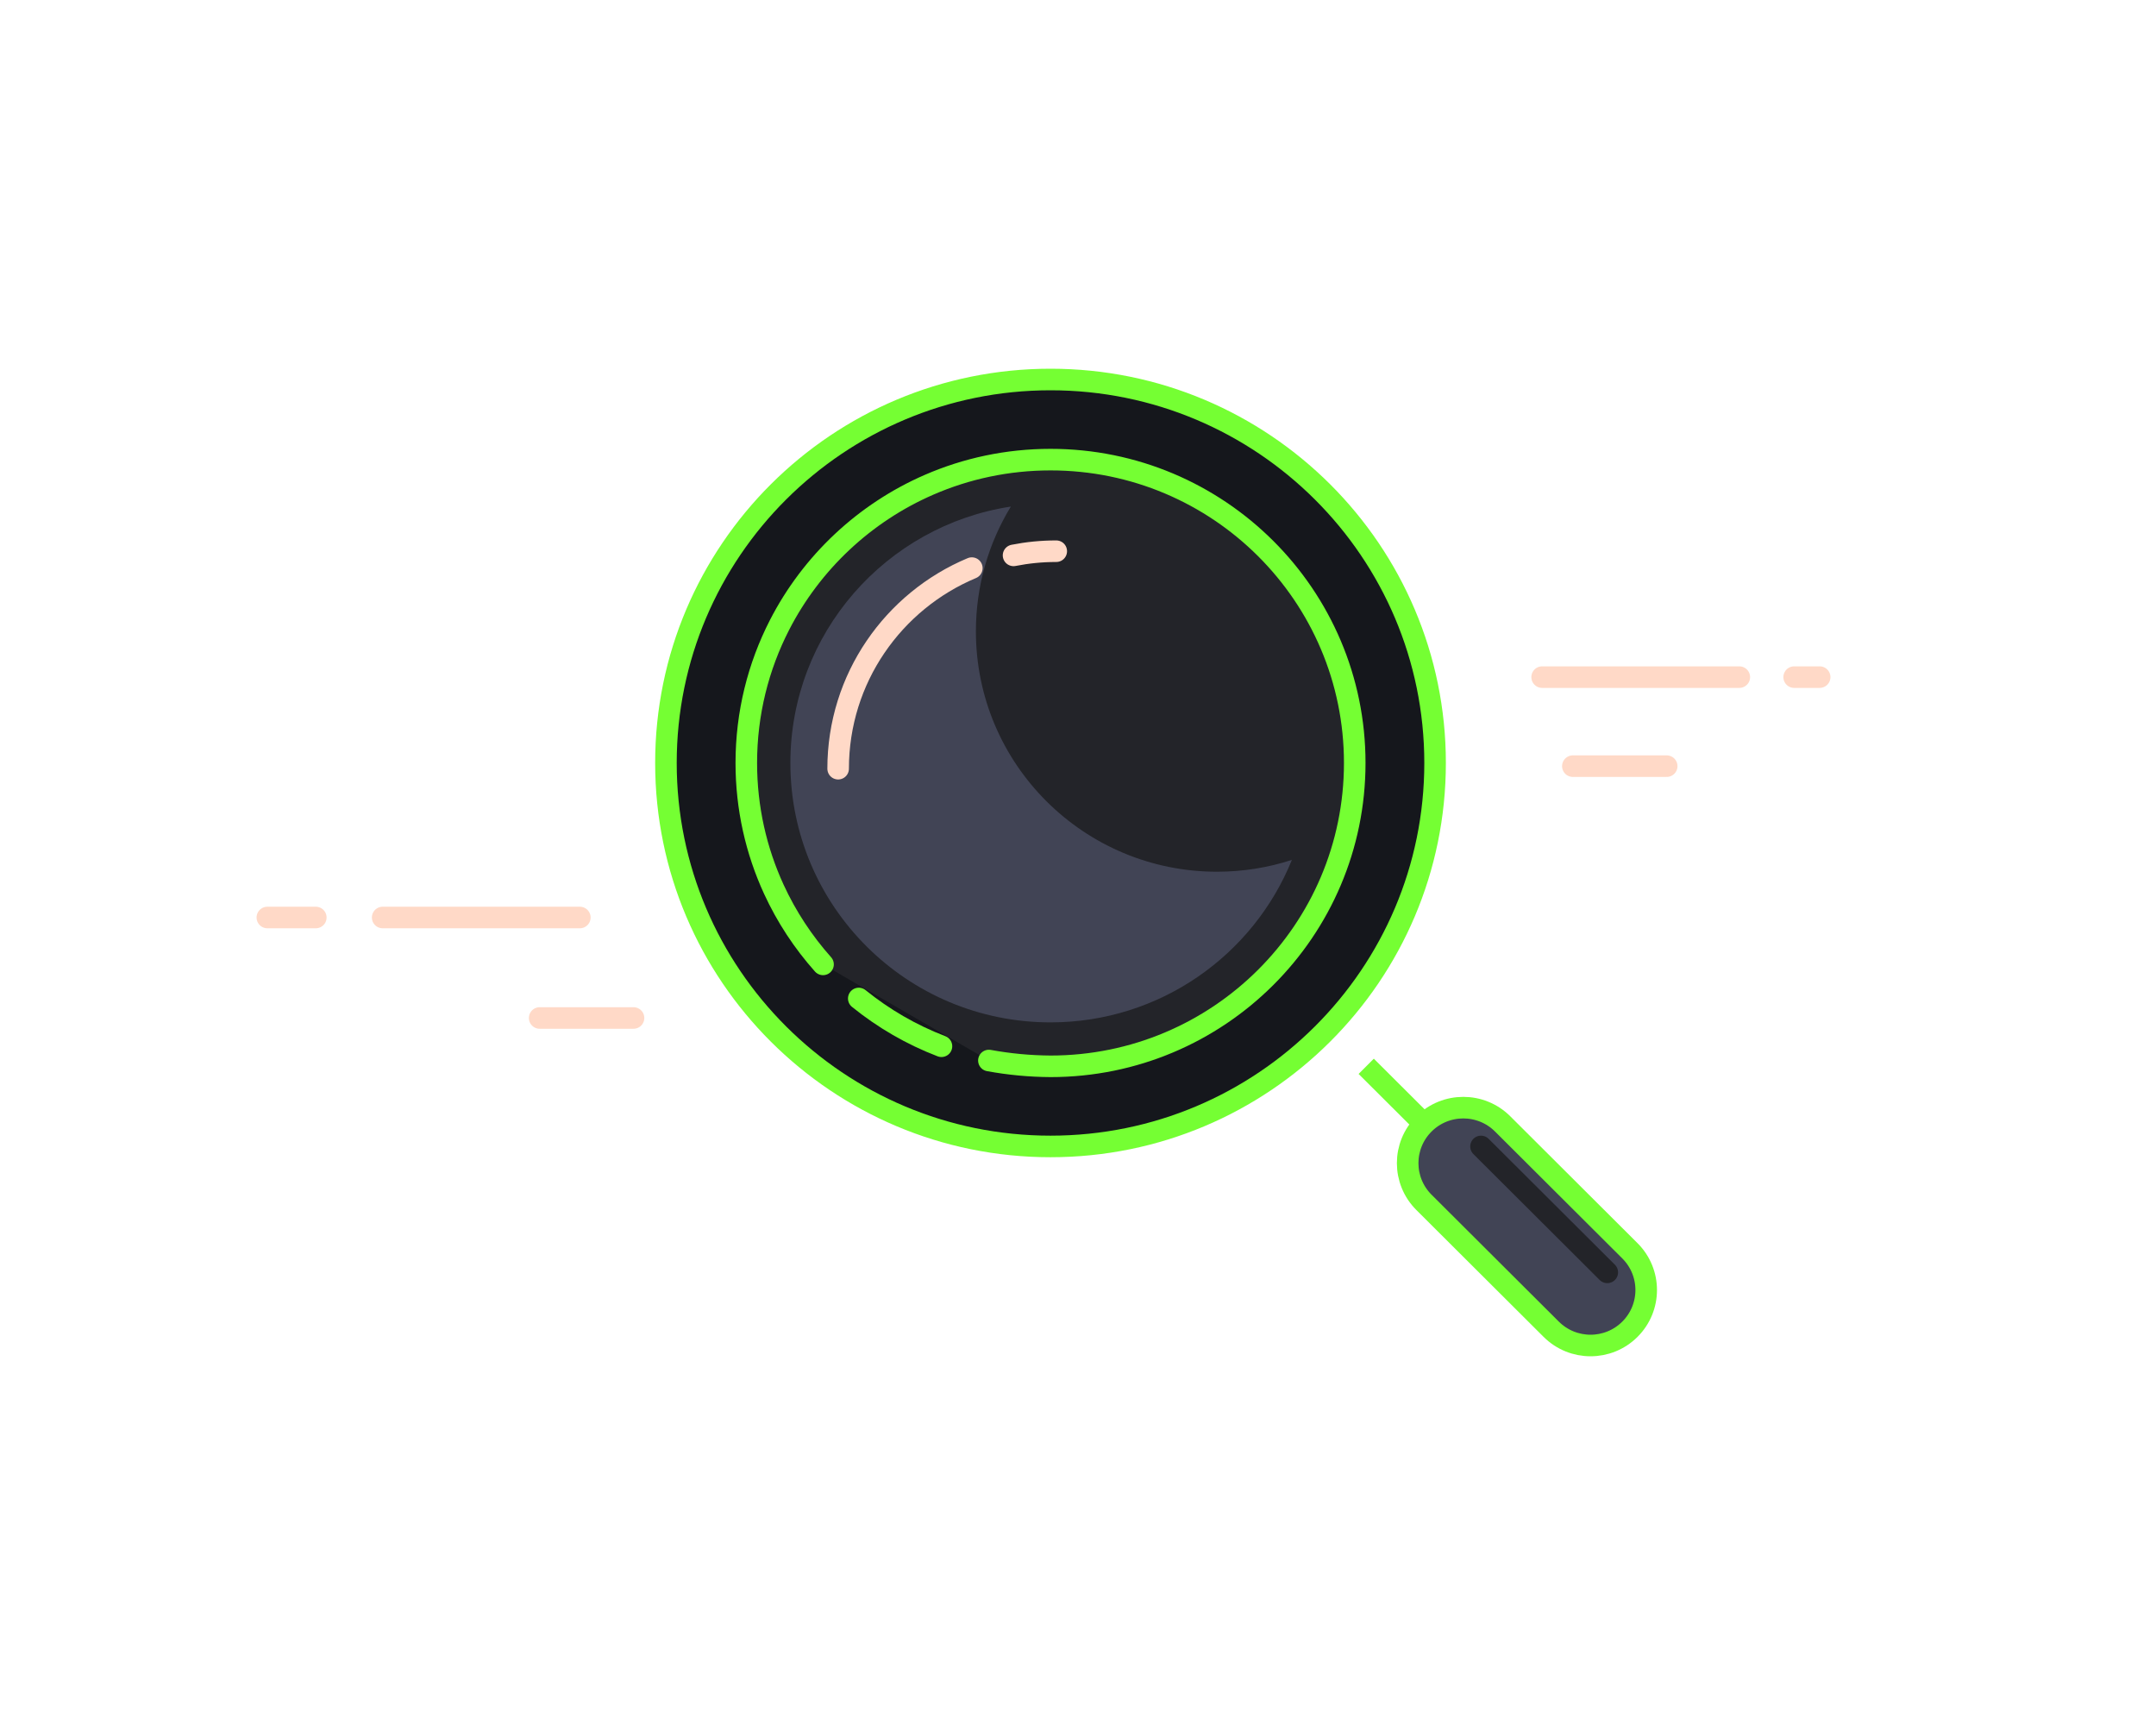
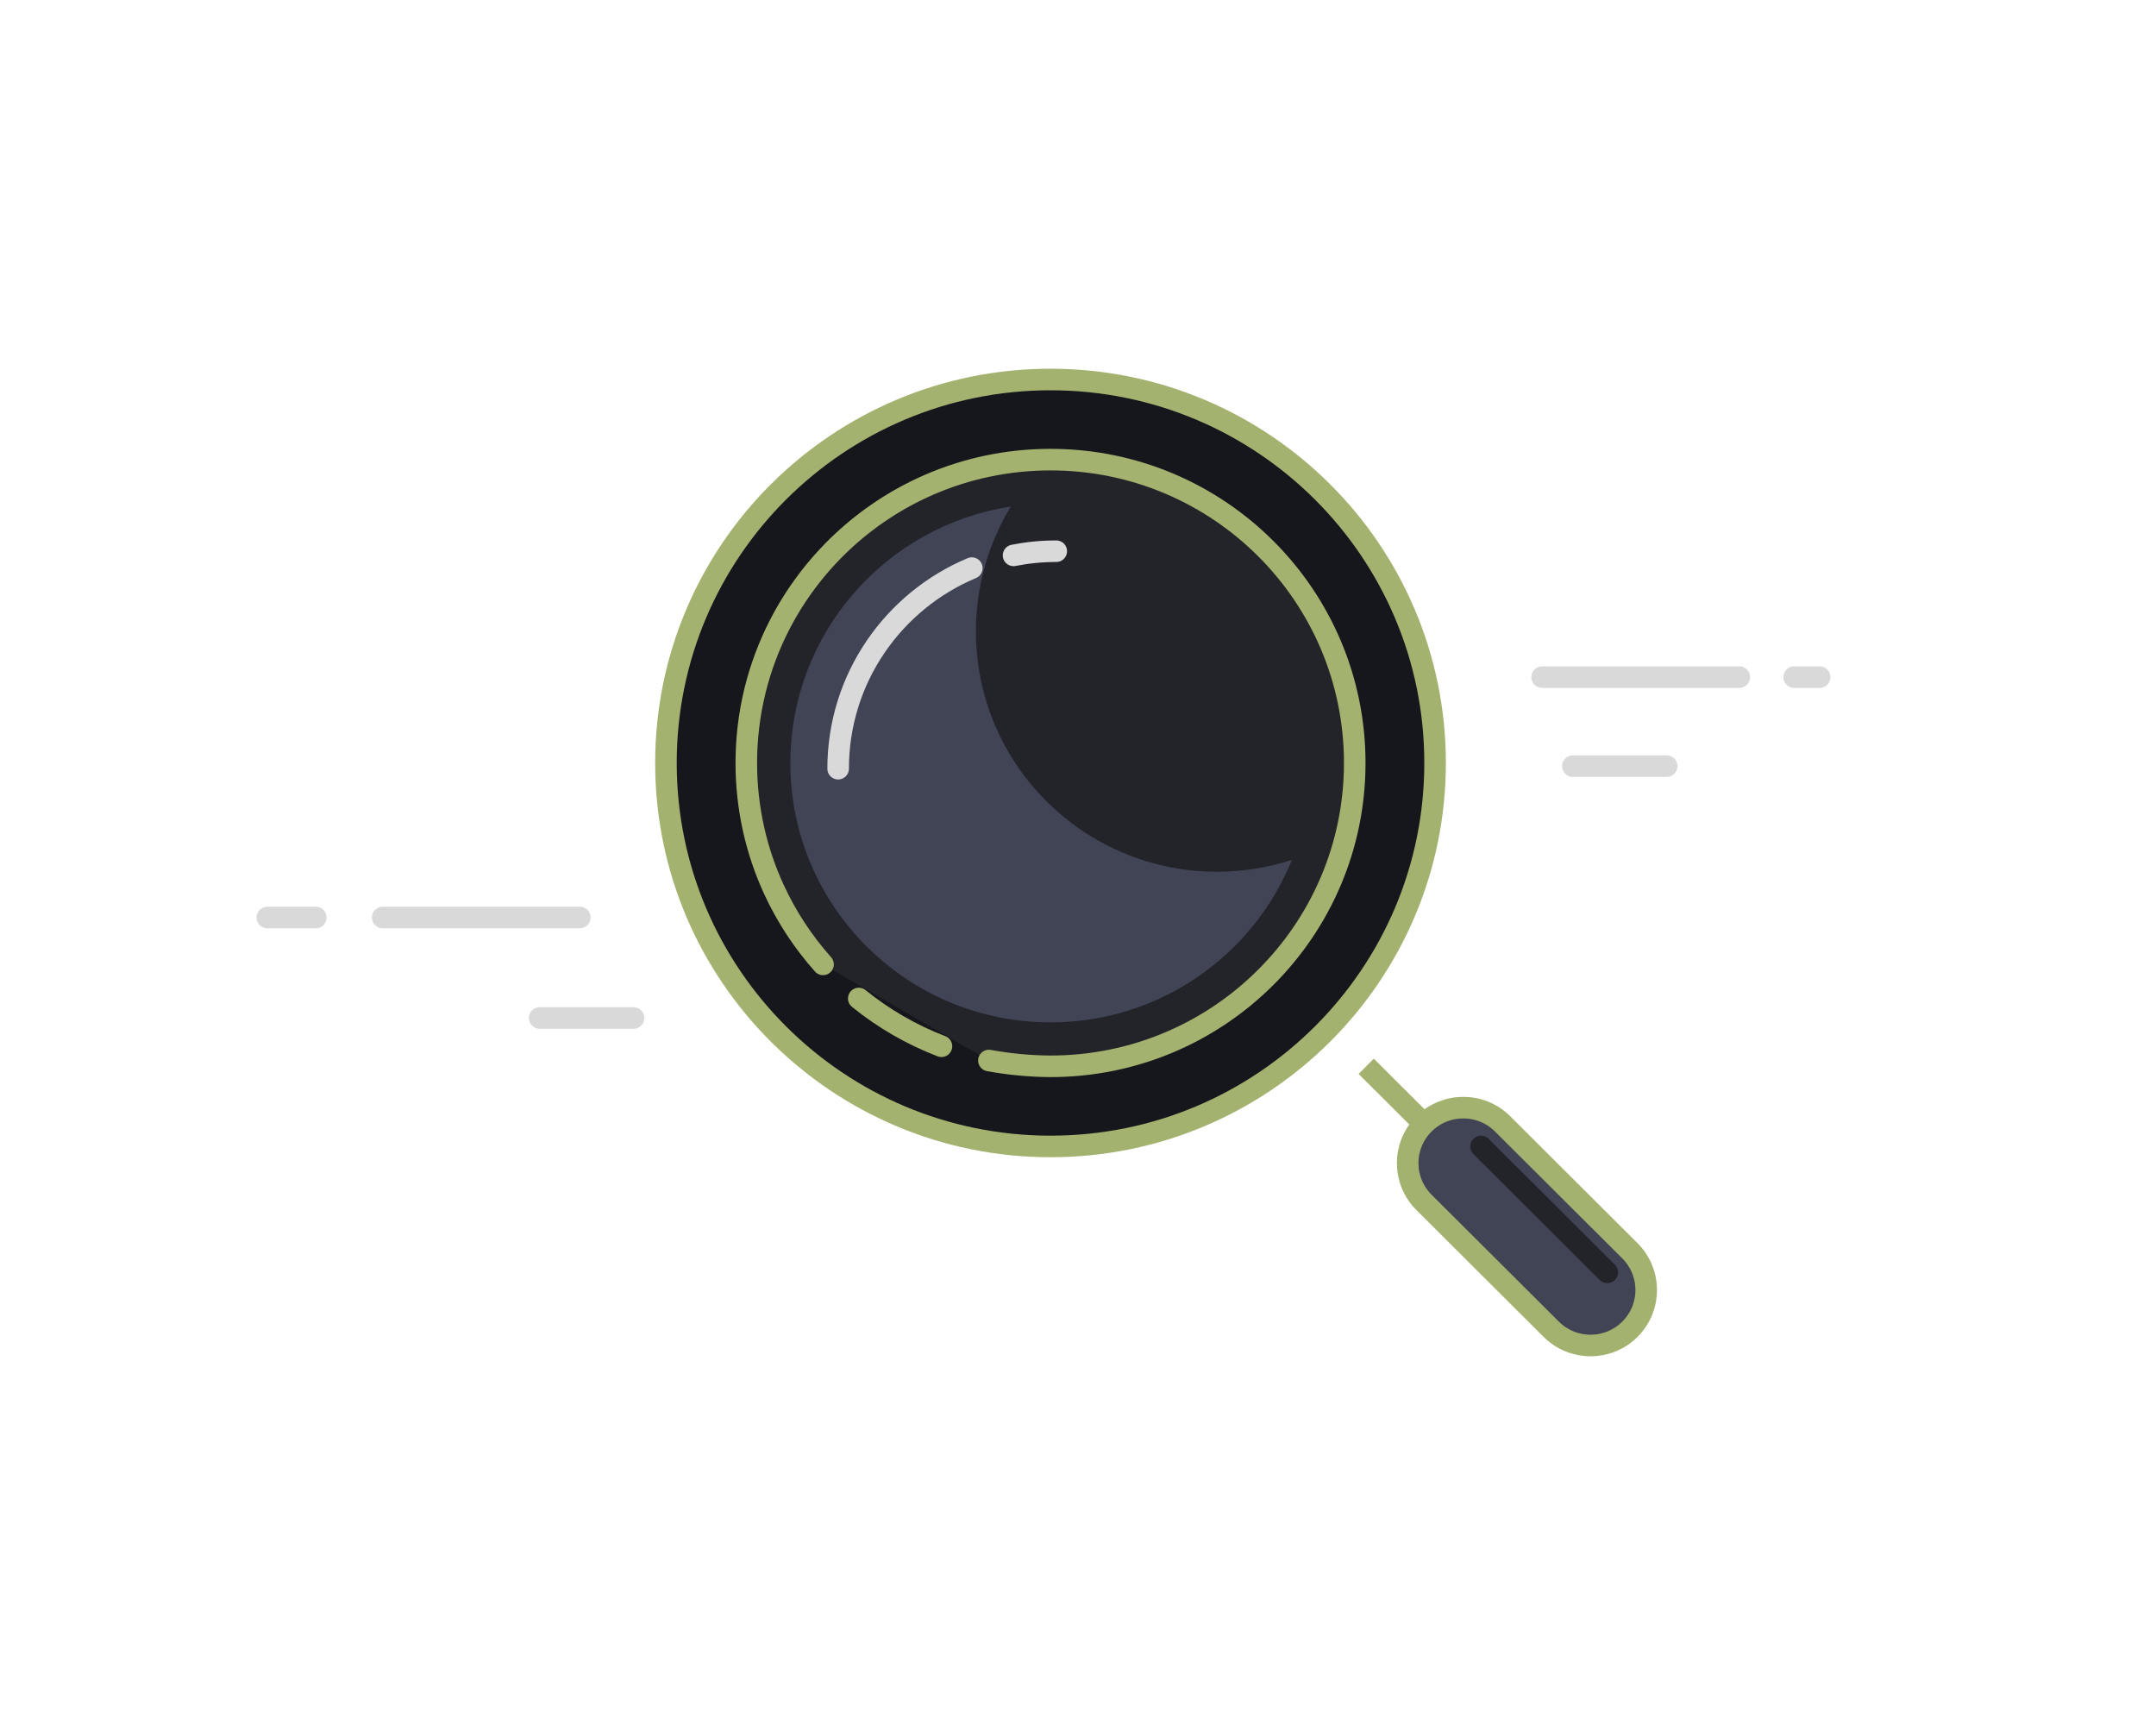
<svg xmlns="http://www.w3.org/2000/svg" width="250" height="200" viewBox="0 0 250 200" fill="none">
-   <path d="M121.813 132.921C146.441 132.921 166.406 113.016 166.406 88.461C166.406 63.906 146.441 44 121.813 44C97.184 44 77.219 63.906 77.219 88.461C77.219 113.016 97.184 132.921 121.813 132.921Z" fill="#15171C" stroke="#75FF33" stroke-width="2.5" />
+   <path d="M121.813 132.921C146.441 132.921 166.406 113.016 166.406 88.461C166.406 63.906 146.441 44 121.813 44C97.184 44 77.219 63.906 77.219 88.461C77.219 113.016 97.184 132.921 121.813 132.921Z" fill="#15171C" stroke="#A4B26F" stroke-width="2.5" />
  <path fill-rule="evenodd" clip-rule="evenodd" d="M114.668 122.959C117.009 123.39 119.391 123.614 121.813 123.631C141.295 123.631 157.089 107.885 157.089 88.461C157.089 69.037 141.295 53.29 121.813 53.29C116.808 53.29 112.047 54.329 107.735 56.203C100.24 59.459 94.101 65.235 90.393 72.457C87.928 77.258 86.538 82.697 86.538 88.461C86.538 93.69 87.682 98.652 89.735 103.113C91.201 106.297 93.13 109.226 95.436 111.813" fill="#232429" />
-   <path d="M114.668 122.959C117.009 123.39 119.391 123.614 121.813 123.631C141.295 123.631 157.089 107.885 157.089 88.461C157.089 69.037 141.295 53.29 121.813 53.29C116.808 53.29 112.047 54.329 107.735 56.203C100.24 59.459 94.101 65.235 90.393 72.457C87.928 77.258 86.538 82.697 86.538 88.461C86.538 93.69 87.682 98.652 89.735 103.113C91.201 106.297 93.13 109.226 95.436 111.813" stroke="#75FF33" stroke-width="2.5" stroke-linecap="round" />
-   <path d="M99.579 115.767C102.439 118.084 105.669 119.964 109.168 121.304" stroke="#75FF33" stroke-width="2.5" stroke-linecap="round" />
-   <path d="M158.42 123.631L166.407 131.594" stroke="#75FF33" stroke-width="2.5" />
-   <path fill-rule="evenodd" clip-rule="evenodd" d="M165.116 130.307C162.597 132.819 162.597 136.892 165.116 139.404L179.872 154.116C182.392 156.628 186.477 156.628 188.996 154.116C191.516 151.604 191.516 147.531 188.996 145.019L174.24 130.307C171.721 127.795 167.636 127.795 165.116 130.307Z" fill="#414455" stroke="#75FF33" stroke-width="2.5" />
+   <path d="M114.668 122.959C117.009 123.39 119.391 123.614 121.813 123.631C141.295 123.631 157.089 107.885 157.089 88.461C157.089 69.037 141.295 53.29 121.813 53.29C116.808 53.29 112.047 54.329 107.735 56.203C100.24 59.459 94.101 65.235 90.393 72.457C87.928 77.258 86.538 82.697 86.538 88.461C86.538 93.69 87.682 98.652 89.735 103.113C91.201 106.297 93.13 109.226 95.436 111.813" stroke="#A4B26F" stroke-width="2.5" stroke-linecap="round" />
+   <path d="M99.579 115.767C102.439 118.084 105.669 119.964 109.168 121.304" stroke="#A4B26F" stroke-width="2.5" stroke-linecap="round" />
+   <path d="M158.42 123.631L166.407 131.594" stroke="#A4B26F" stroke-width="2.5" />
+   <path fill-rule="evenodd" clip-rule="evenodd" d="M165.116 130.307C162.597 132.819 162.597 136.892 165.116 139.404L179.872 154.116C182.392 156.628 186.477 156.628 188.996 154.116C191.516 151.604 191.516 147.531 188.996 145.019L174.24 130.307C171.721 127.795 167.636 127.795 165.116 130.307Z" fill="#414455" stroke="#A4B26F" stroke-width="2.5" />
  <path d="M171.731 132.921L186.374 147.52" stroke="#232429" stroke-width="2.5" stroke-linecap="round" />
  <path fill-rule="evenodd" clip-rule="evenodd" d="M113.161 73.198C113.161 88.591 125.676 101.069 141.115 101.069C144.148 101.069 147.068 100.587 149.802 99.697C145.339 110.74 134.489 118.536 121.813 118.536C105.153 118.536 91.648 105.071 91.648 88.461C91.648 73.41 102.737 60.941 117.214 58.733C114.642 62.951 113.161 67.902 113.161 73.198Z" fill="#414455" />
-   <path d="M122.479 63.908C120.784 63.908 119.127 64.074 117.526 64.391M112.688 65.867C103.581 69.682 97.187 78.659 97.187 89.124" stroke="#FFD9C7" stroke-width="2.5" stroke-linecap="round" />
-   <path d="M193.263 88.829H182.38M201.682 78.507H178.818H201.682ZM211 78.507H208.043H211Z" stroke="#FFD9C7" stroke-width="2.5" stroke-linecap="round" stroke-linejoin="round" />
-   <path d="M73.46 118.027H62.577M67.236 106.377H44.372H67.236ZM36.619 106.377H31H36.619Z" stroke="#FFD9C7" stroke-width="2.5" stroke-linecap="round" stroke-linejoin="round" />
+   <path d="M122.479 63.908C120.784 63.908 119.127 64.074 117.526 64.391M112.688 65.867C103.581 69.682 97.187 78.659 97.187 89.124" stroke="#D9D9D9" stroke-width="2.5" stroke-linecap="round" />
+   <path d="M193.263 88.829H182.38M201.682 78.507H178.818H201.682ZM211 78.507H208.043H211Z" stroke="#D9D9D9" stroke-width="2.5" stroke-linecap="round" stroke-linejoin="round" />
+   <path d="M73.46 118.027H62.577M67.236 106.377H44.372H67.236ZM36.619 106.377H31H36.619Z" stroke="#D9D9D9" stroke-width="2.5" stroke-linecap="round" stroke-linejoin="round" />
</svg>
